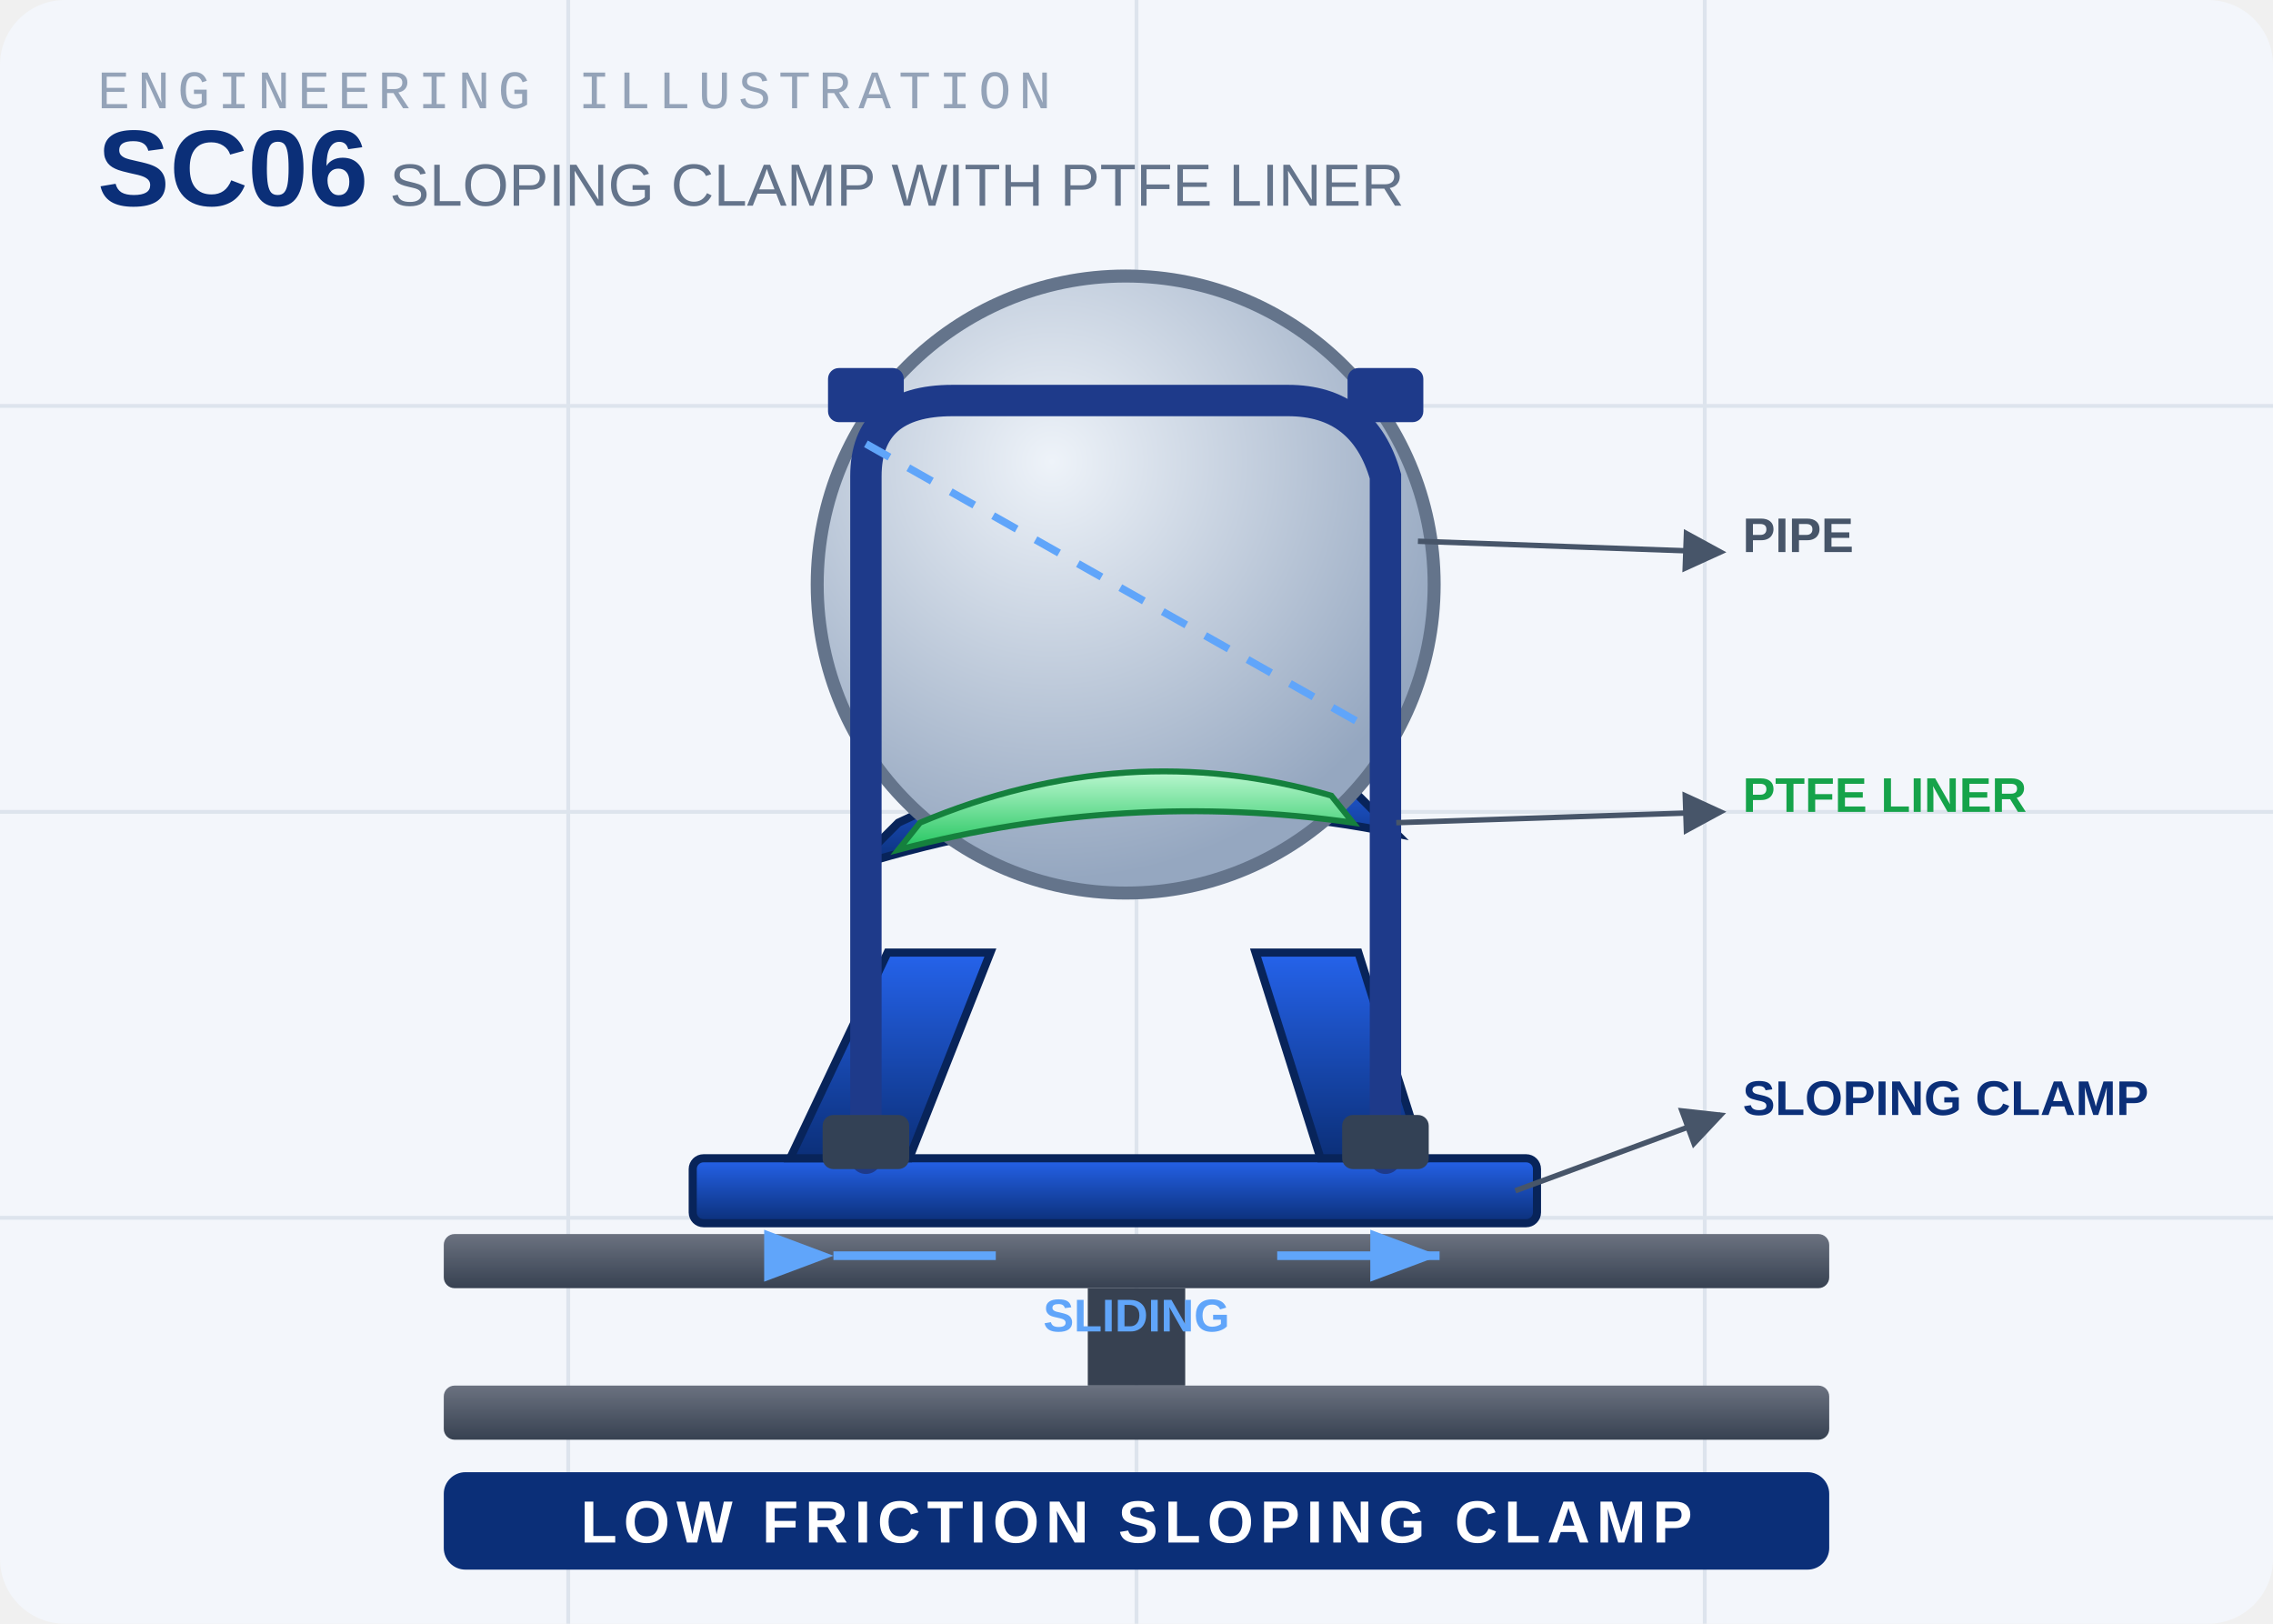
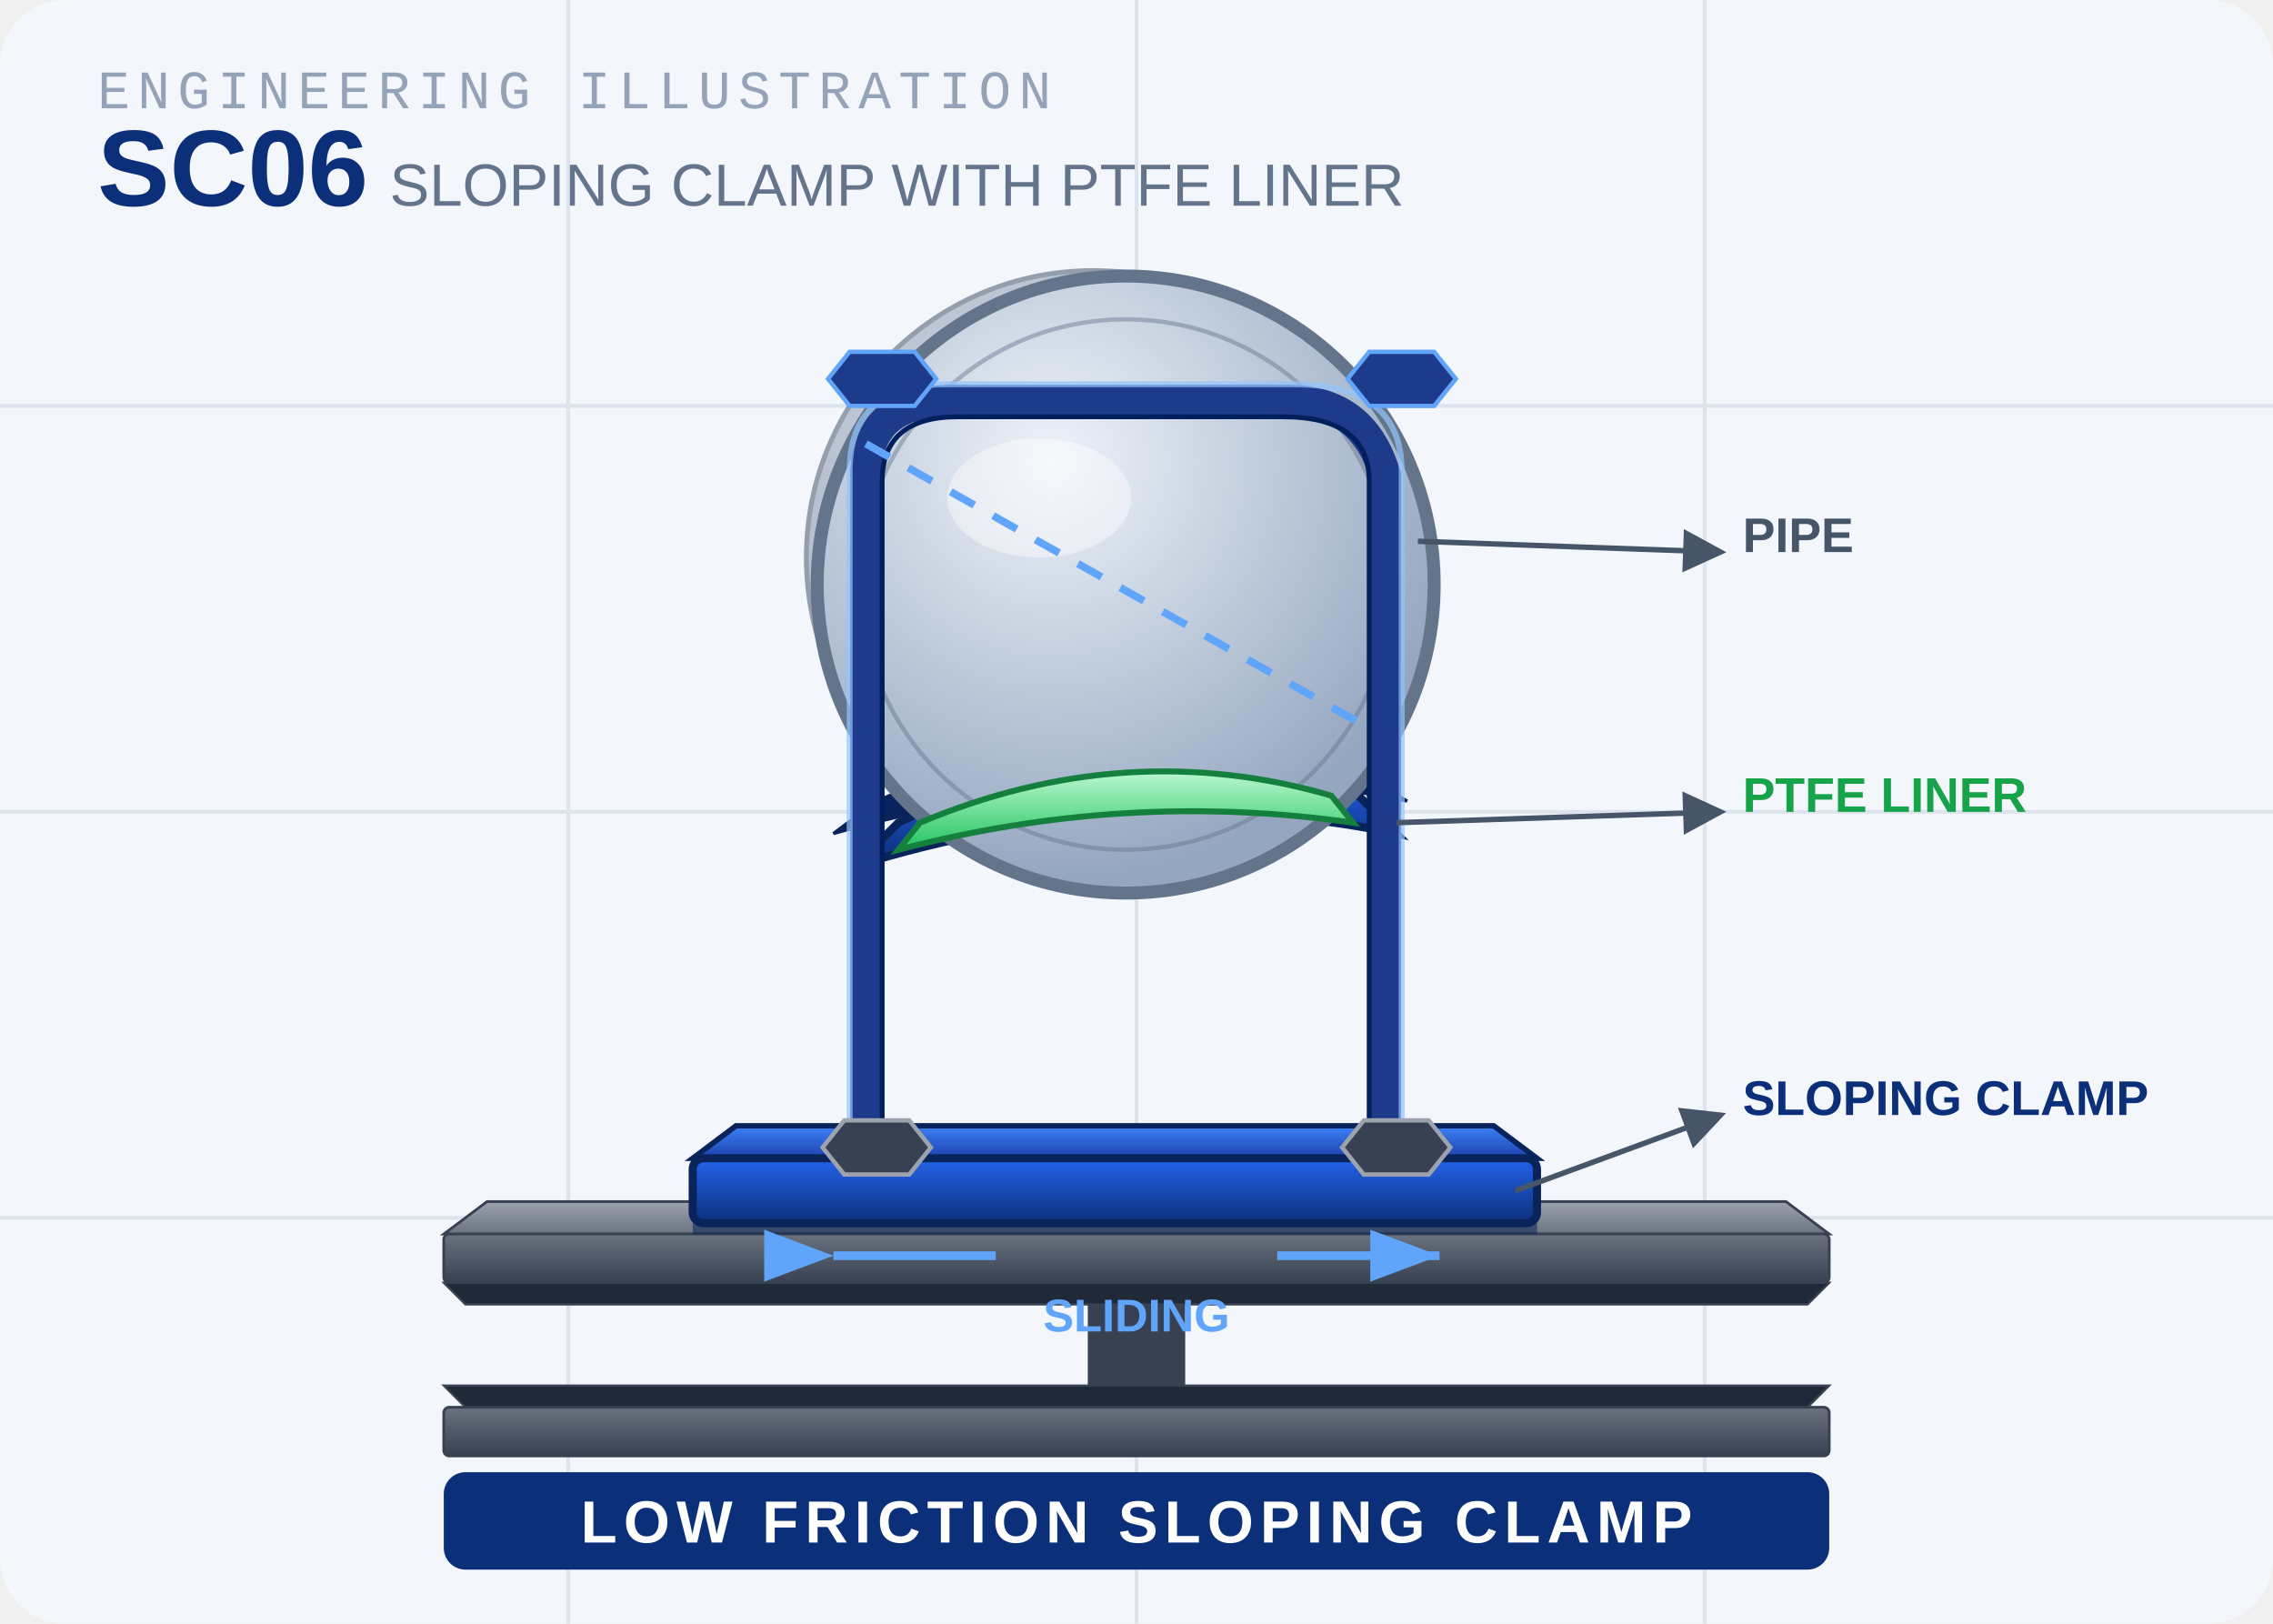
<svg xmlns="http://www.w3.org/2000/svg" viewBox="0 0 420 300">
  <defs>
    <radialGradient id="pipe" cx="38%" cy="30%" r="68%">
      <stop offset="0%" stop-color="#eef3f9" />
      <stop offset="100%" stop-color="#95a7c0" />
    </radialGradient>
+     <radialGradient id="pipe_back" cx="42%" cy="36%" r="65%">
+       <stop offset="0%" stop-color="#B8C4D9" />
+       <stop offset="100%" stop-color="#6B7A93" />
+     </radialGradient>
    <linearGradient id="steel" x1="0" y1="0" x2="0" y2="1">
      <stop offset="0%" stop-color="#6b7280" />
      <stop offset="100%" stop-color="#374151" />
    </linearGradient>
+     <linearGradient id="steel_top" x1="0" y1="0" x2="0" y2="1">
+       <stop offset="0%" stop-color="#9CA3AF" />
+       <stop offset="100%" stop-color="#6B7280" />
+     </linearGradient>
    <linearGradient id="clamp" x1="0" y1="0" x2="0" y2="1">
      <stop offset="0%" stop-color="#2563eb" />
      <stop offset="100%" stop-color="#0b2f78" />
+     </linearGradient>
+     <linearGradient id="clamp_top" x1="0" y1="0" x2="0" y2="1">
+       <stop offset="0%" stop-color="#3B82F6" />
+       <stop offset="100%" stop-color="#1E40AF" />
    </linearGradient>
    <linearGradient id="liner" x1="0" y1="0" x2="0" y2="1">
      <stop offset="0%" stop-color="#bbf7d0" />
      <stop offset="100%" stop-color="#22c55e" />
    </linearGradient>
    <marker id="arr" markerWidth="8" markerHeight="8" refX="7" refY="4" orient="auto">
      <path d="M0,0 L8,4 L0,8 z" fill="#475569" />
    </marker>
    <marker id="slideR" markerWidth="8" markerHeight="6" refX="8" refY="3" orient="auto">
      <path d="M0,0 L8,3 L0,6 z" fill="#60a5fa" />
    </marker>
    <marker id="slideL" markerWidth="8" markerHeight="6" refX="0" refY="3" orient="auto">
      <path d="M8,0 L0,3 L8,6 z" fill="#60a5fa" />
    </marker>
  </defs>
  <rect width="420" height="300" rx="12" fill="#f3f6fb" />
  <g opacity="0.55" stroke="#cbd5e1" stroke-width="0.7">
    <line x1="0" y1="75" x2="420" y2="75" />
    <line x1="0" y1="150" x2="420" y2="150" />
    <line x1="0" y1="225" x2="420" y2="225" />
    <line x1="105" y1="0" x2="105" y2="300" />
    <line x1="210" y1="0" x2="210" y2="300" />
    <line x1="315" y1="0" x2="315" y2="300" />
  </g>
  <text x="18" y="20" fill="#94a3b8" font-family="'Courier New', monospace" font-size="10" letter-spacing="1.4">ENGINEERING ILLUSTRATION</text>
  <text x="18" y="38" fill="#0b2f78" font-family="Arial, sans-serif" font-size="20" font-weight="700">SC06</text>
  <text x="72" y="38" fill="#64748b" font-family="Arial, sans-serif" font-size="11">SLOPING CLAMP WITH PTFE LINER</text>
-   <rect x="82" y="228" width="256" height="10" rx="2" fill="url(#steel)" />
-   <rect x="201" y="238" width="18" height="18" fill="#374151" />
-   <rect x="82" y="256" width="256" height="10" rx="2" fill="url(#steel)" />
+   <polygon points="82,228 338,228 330,222 90,222" fill="url(#steel_top)" stroke="#374151" stroke-width="0.5" />
+   <rect x="82" y="228" width="256" height="9" rx="1" fill="url(#steel)" stroke="#374151" stroke-width="0.5" />
+   <polygon points="82,237 338,237 334,241 86,241" fill="#1F2937" stroke="#374151" stroke-width="0.4" />
+   <rect x="201" y="241" width="18" height="15" fill="#374151" />
+   <polygon points="82,256 338,256 334,260 86,260" fill="#1F2937" stroke="#374151" stroke-width="0.4" />
+   <rect x="82" y="260" width="256" height="9" rx="1" fill="url(#steel)" stroke="#374151" stroke-width="0.5" />
+   <polygon points="128,214 136,208 276,208 284,214" fill="url(#clamp_top)" stroke="#08245a" stroke-width="1" />
  <rect x="128" y="214" width="156" height="12" rx="2" fill="url(#clamp)" stroke="#08245a" stroke-width="1.5" />
-   <path d="M146,214 L164,176 L183,176 L168,214 Z" fill="url(#clamp)" stroke="#08245a" stroke-width="1.5" />
-   <path d="M244,214 L232,176 L251,176 L263,214 Z" fill="url(#clamp)" stroke="#08245a" stroke-width="1.5" />
-   <path d="M166,152 Q208,132 250,146 L258,154 Q210,144 158,160 Z" fill="url(#clamp)" stroke="#08245a" stroke-width="1.5" />
+   <rect x="128" y="226" width="156" height="2" fill="#08245a" opacity="0.55" />
+   <polygon points="146,214 164,176 183,176 168,214 Z" fill="url(#clamp)" stroke="#08245a" stroke-width="1.3" />
+   <polygon points="183,176 189,170 170,170 164,176 Z" fill="url(#clamp_top)" stroke="#08245a" stroke-width="0.7" />
+   <polygon points="183,176 189,170 174,208 168,214 Z" fill="#08245a" stroke="#08245a" stroke-width="0.5" />
+   <polygon points="244,214 232,176 251,176 263,214 Z" fill="url(#clamp)" stroke="#08245a" stroke-width="1.3" />
+   <polygon points="251,176 257,170 238,170 232,176 Z" fill="url(#clamp_top)" stroke="#08245a" stroke-width="0.7" />
+   <polygon points="251,176 257,170 269,208 263,214 Z" fill="#08245a" stroke="#08245a" stroke-width="0.5" />
+   <path d="M 162,148 Q 208,128 250,142 L 260,148 Q 211,138 154,154 Z" fill="#08245a" stroke="#08245a" stroke-width="0.6" />
+   <path d="M 166,152 Q 208,132 250,146 L 258,154 Q 210,144 158,160 Z" fill="url(#clamp)" stroke="#08245a" stroke-width="1.5" />
+   <circle cx="202" cy="103" r="53" fill="url(#pipe_back)" stroke="#475569" stroke-width="0.9" opacity="0.55" />
  <circle cx="208" cy="108" r="57" fill="url(#pipe)" stroke="#64748b" stroke-width="2.4" />
-   <path d="M170,152 Q208,136 246,147 L250,152 Q208,146 166,157 Z" fill="url(#liner)" stroke="#15803d" stroke-width="1.1" />
-   <path d="M160,214 L160,88 Q160,74 176,74 H238 Q252,74 256,88 L256,214" fill="none" stroke="#1e3a8a" stroke-width="5.8" stroke-linecap="round" />
-   <rect x="153" y="68" width="14" height="10" rx="2" fill="#1e3a8a" />
-   <rect x="249" y="68" width="14" height="10" rx="2" fill="#1e3a8a" />
-   <rect x="152" y="206" width="16" height="10" rx="2" fill="#334155" />
-   <rect x="248" y="206" width="16" height="10" rx="2" fill="#334155" />
+   <circle cx="208" cy="108" r="49" fill="none" stroke="#64748b" stroke-width="0.8" opacity="0.45" />
+   <path d="M 170,152 Q 208,136 246,147 L 250,152 Q 208,146 166,157 Z" fill="url(#liner)" stroke="#15803d" stroke-width="1.1" />
+   <ellipse cx="192" cy="92" rx="17" ry="11" fill="#ffffff" opacity="0.42" />
+   <path d="M 160,214 L 160,88 Q 160,74 176,74 H 238 Q 252,74 256,88 L 256,214" fill="none" stroke="#1e3a8a" stroke-width="5.8" stroke-linecap="round" />
+   <path d="M 157,214 L 157,87 Q 157,71 175,71 H 239 Q 259,71 259,87 L 259,214" fill="none" stroke="rgba(147,197,253,0.7)" stroke-width="1.1" stroke-linecap="round" />
+   <path d="M 163,214 L 163,89 Q 163,77 177,77 H 237 Q 253,77 253,89 L 253,214" fill="none" stroke="#001F5C" stroke-width="0.9" stroke-linecap="round" />
+   <polygon points="153,70 157,65 169,65 173,70 169,75 157,75" fill="#1e3a8a" stroke="#60A5FA" stroke-width="0.8" />
+   <polygon points="249,70 253,65 265,65 269,70 265,75 253,75" fill="#1e3a8a" stroke="#60A5FA" stroke-width="0.8" />
+   <polygon points="152,212 156,207 168,207 172,212 168,217 156,217" fill="#374151" stroke="#9CA3AF" stroke-width="0.8" />
+   <polygon points="248,212 252,207 264,207 268,212 264,217 252,217" fill="#374151" stroke="#9CA3AF" stroke-width="0.8" />
  <line x1="160" y1="82" x2="252" y2="134" stroke="#60a5fa" stroke-width="1.4" stroke-dasharray="5 4" />
  <line x1="184" y1="232" x2="154" y2="232" stroke="#60a5fa" stroke-width="1.6" marker-end="url(#slideL)" />
  <line x1="236" y1="232" x2="266" y2="232" stroke="#60a5fa" stroke-width="1.6" marker-end="url(#slideR)" />
  <text x="210" y="246" text-anchor="middle" fill="#60a5fa" font-family="Arial, sans-serif" font-size="8.5" font-weight="700">SLIDING</text>
  <text x="322" y="102" fill="#475569" font-family="Arial, sans-serif" font-size="9" font-weight="700">PIPE</text>
  <line x1="262" y1="100" x2="318" y2="102" stroke="#475569" stroke-width="1" marker-end="url(#arr)" />
  <text x="322" y="150" fill="#16a34a" font-family="Arial, sans-serif" font-size="9" font-weight="700">PTFE LINER</text>
  <line x1="258" y1="152" x2="318" y2="150" stroke="#475569" stroke-width="1" marker-end="url(#arr)" />
  <text x="322" y="206" fill="#0b2f78" font-family="Arial, sans-serif" font-size="9" font-weight="700">SLOPING CLAMP</text>
  <line x1="280" y1="220" x2="318" y2="206" stroke="#475569" stroke-width="1" marker-end="url(#arr)" />
  <rect x="82" y="272" width="256" height="18" rx="4" fill="#0b2f78" />
  <text x="210" y="285" text-anchor="middle" fill="#ffffff" font-family="Arial, sans-serif" font-size="11" font-weight="700" letter-spacing="1.2">LOW FRICTION SLOPING CLAMP</text>
</svg>
